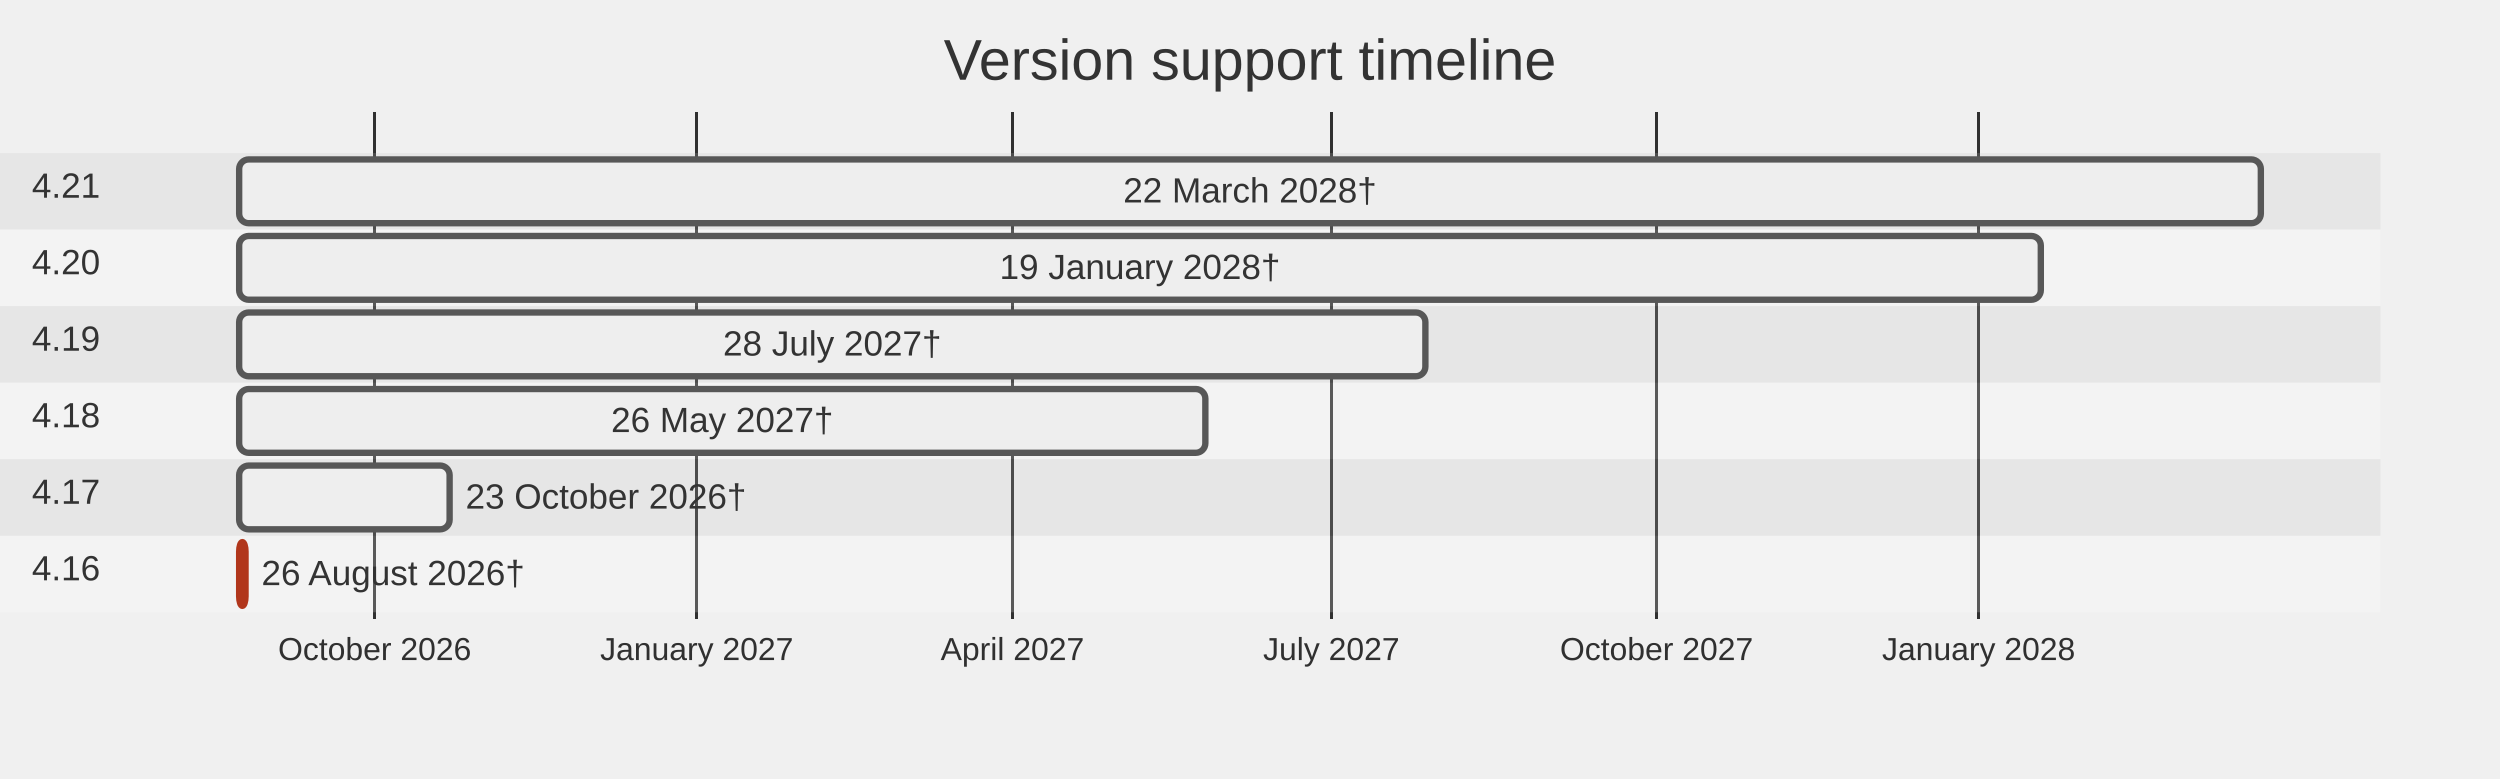
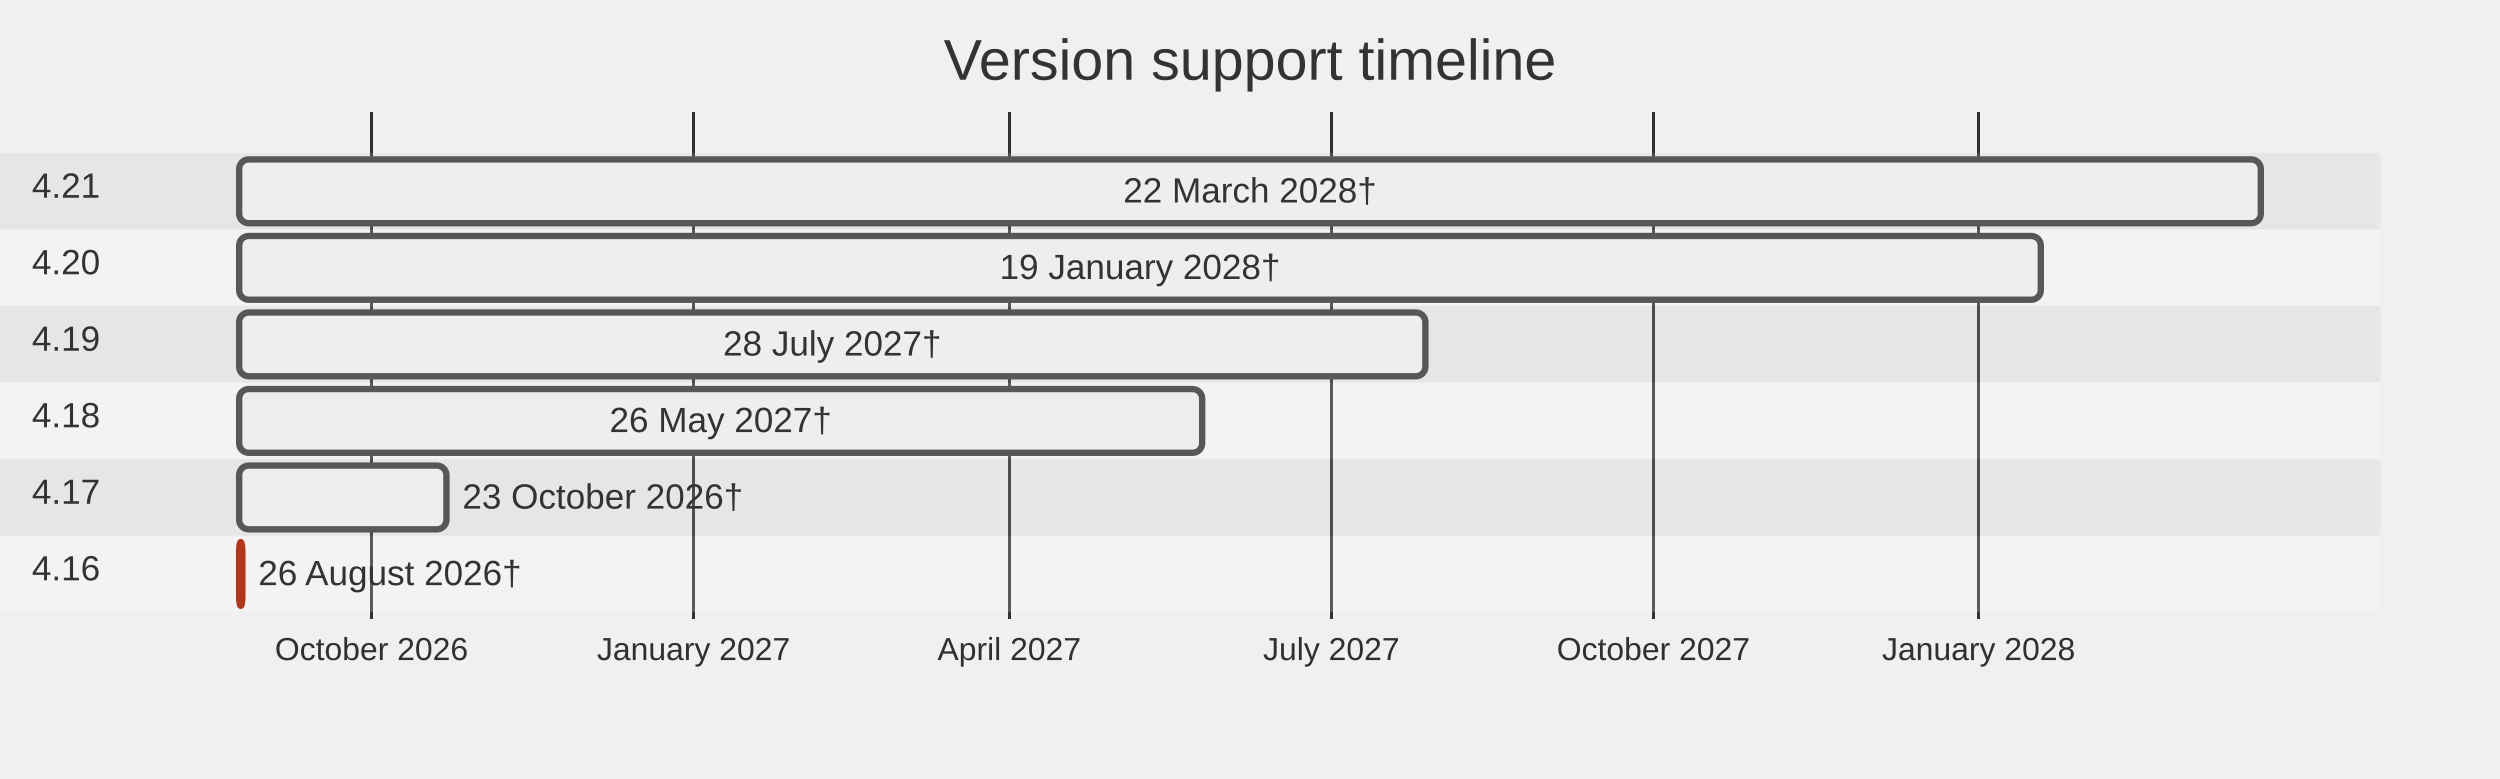
<svg xmlns="http://www.w3.org/2000/svg" id="my-svg" width="100%" viewBox="0 0 784 244" style="max-width: 784px; background-color: white;" role="graphics-document document" aria-roledescription="gantt">
  <style>#my-svg{font-family:"trebuchet ms",verdana,arial,sans-serif;font-size:16px;fill:#000000;}@keyframes edge-animation-frame{from{stroke-dashoffset:0;}}@keyframes dash{to{stroke-dashoffset:0;}}#my-svg .edge-animation-slow{stroke-dasharray:9,5!important;stroke-dashoffset:900;animation:dash 50s linear infinite;stroke-linecap:round;}#my-svg .edge-animation-fast{stroke-dasharray:9,5!important;stroke-dashoffset:900;animation:dash 20s linear infinite;stroke-linecap:round;}#my-svg .error-icon{fill:#552222;}#my-svg .error-text{fill:#552222;stroke:#552222;}#my-svg .edge-thickness-normal{stroke-width:1px;}#my-svg .edge-thickness-thick{stroke-width:3.5px;}#my-svg .edge-pattern-solid{stroke-dasharray:0;}#my-svg .edge-thickness-invisible{stroke-width:0;fill:none;}#my-svg .edge-pattern-dashed{stroke-dasharray:3;}#my-svg .edge-pattern-dotted{stroke-dasharray:2;}#my-svg .marker{fill:#666;stroke:#666;}#my-svg .marker.cross{stroke:#666;}#my-svg svg{font-family:"trebuchet ms",verdana,arial,sans-serif;font-size:16px;}#my-svg p{margin:0;}#my-svg .mermaid-main-font{font-family:"trebuchet ms",verdana,arial,sans-serif;}#my-svg .exclude-range{fill:#eeeeee;}#my-svg .section{stroke:none;opacity:0.2;}#my-svg .section0{fill:hsl(0, 0%, 73.922%);}#my-svg .section2{fill:hsl(0, 0%, 73.922%);}#my-svg .section1,#my-svg .section3{fill:white;opacity:0.2;}#my-svg .sectionTitle0{fill:#333;}#my-svg .sectionTitle1{fill:#333;}#my-svg .sectionTitle2{fill:#333;}#my-svg .sectionTitle3{fill:#333;}#my-svg .sectionTitle{text-anchor:start;font-family:"trebuchet ms",verdana,arial,sans-serif;}#my-svg .grid .tick{stroke:hsl(0, 0%, 90%);opacity:0.8;shape-rendering:crispEdges;}#my-svg .grid .tick text{font-family:"trebuchet ms",verdana,arial,sans-serif;fill:#000000;}#my-svg .grid path{stroke-width:0;}#my-svg .today{fill:none;stroke:#d42;stroke-width:2px;}#my-svg .task{stroke-width:2;}#my-svg .taskText{text-anchor:middle;font-family:"trebuchet ms",verdana,arial,sans-serif;}#my-svg .taskTextOutsideRight{fill:#333;text-anchor:start;font-family:"trebuchet ms",verdana,arial,sans-serif;}#my-svg .taskTextOutsideLeft{fill:#333;text-anchor:end;}#my-svg .task.clickable{cursor:pointer;}#my-svg .taskText.clickable{cursor:pointer;fill:#003163!important;font-weight:bold;}#my-svg .taskTextOutsideLeft.clickable{cursor:pointer;fill:#003163!important;font-weight:bold;}#my-svg .taskTextOutsideRight.clickable{cursor:pointer;fill:#003163!important;font-weight:bold;}#my-svg .taskText0,#my-svg .taskText1,#my-svg .taskText2,#my-svg .taskText3{fill:white;}#my-svg .task0,#my-svg .task1,#my-svg .task2,#my-svg .task3{fill:#707070;stroke:hsl(0, 0%, 33.922%);}#my-svg .taskTextOutside0,#my-svg .taskTextOutside2{fill:#333;}#my-svg .taskTextOutside1,#my-svg .taskTextOutside3{fill:#333;}#my-svg .active0,#my-svg .active1,#my-svg .active2,#my-svg .active3{fill:#eee;stroke:hsl(0, 0%, 33.922%);}#my-svg .activeText0,#my-svg .activeText1,#my-svg .activeText2,#my-svg .activeText3{fill:#333!important;}#my-svg .done0,#my-svg .done1,#my-svg .done2,#my-svg .done3{stroke:#666;fill:#bbb;stroke-width:2;}#my-svg .doneText0,#my-svg .doneText1,#my-svg .doneText2,#my-svg .doneText3{fill:#333!important;}#my-svg .doneText0.taskTextOutsideLeft,#my-svg .doneText0.taskTextOutsideRight,#my-svg .doneText1.taskTextOutsideLeft,#my-svg .doneText1.taskTextOutsideRight,#my-svg .doneText2.taskTextOutsideLeft,#my-svg .doneText2.taskTextOutsideRight,#my-svg .doneText3.taskTextOutsideLeft,#my-svg .doneText3.taskTextOutsideRight{fill:#333!important;}#my-svg .crit0,#my-svg .crit1,#my-svg .crit2,#my-svg .crit3{stroke:hsl(10.909, 73.333%, 40%);fill:#d42;stroke-width:2;}#my-svg .activeCrit0,#my-svg .activeCrit1,#my-svg .activeCrit2,#my-svg .activeCrit3{stroke:hsl(10.909, 73.333%, 40%);fill:#eee;stroke-width:2;}#my-svg .doneCrit0,#my-svg .doneCrit1,#my-svg .doneCrit2,#my-svg .doneCrit3{stroke:hsl(10.909, 73.333%, 40%);fill:#bbb;stroke-width:2;cursor:pointer;shape-rendering:crispEdges;}#my-svg .milestone{transform:rotate(45deg) scale(0.8,0.8);}#my-svg .milestoneText{font-style:italic;}#my-svg .doneCritText0,#my-svg .doneCritText1,#my-svg .doneCritText2,#my-svg .doneCritText3{fill:#333!important;}#my-svg .doneCritText0.taskTextOutsideLeft,#my-svg .doneCritText0.taskTextOutsideRight,#my-svg .doneCritText1.taskTextOutsideLeft,#my-svg .doneCritText1.taskTextOutsideRight,#my-svg .doneCritText2.taskTextOutsideLeft,#my-svg .doneCritText2.taskTextOutsideRight,#my-svg .doneCritText3.taskTextOutsideLeft,#my-svg .doneCritText3.taskTextOutsideRight{fill:#333!important;}#my-svg .vert{stroke:#d42;}#my-svg .vertText{font-size:15px;text-anchor:middle;fill:#d42!important;}#my-svg .activeCritText0,#my-svg .activeCritText1,#my-svg .activeCritText2,#my-svg .activeCritText3{fill:#333!important;}#my-svg .titleText{text-anchor:middle;font-size:18px;fill:#333;font-family:"trebuchet ms",verdana,arial,sans-serif;}#my-svg .node .neo-node{stroke:#999;}#my-svg [data-look="neo"].node rect,#my-svg [data-look="neo"].cluster rect,#my-svg [data-look="neo"].node polygon{stroke:url(#my-svg-gradient);filter:drop-shadow( 1px 2px 2px rgba(185,185,185,1));}#my-svg [data-look="neo"].swimlane.cluster rect{filter:none;}#my-svg [data-look="neo"].node path{stroke:url(#my-svg-gradient);stroke-width:1px;}#my-svg [data-look="neo"].node .outer-path{filter:drop-shadow( 1px 2px 2px rgba(185,185,185,1));}#my-svg [data-look="neo"].node .neo-line path{stroke:#999;filter:none;}#my-svg [data-look="neo"].node circle{stroke:url(#my-svg-gradient);filter:drop-shadow( 1px 2px 2px rgba(185,185,185,1));}#my-svg [data-look="neo"].node circle .state-start{fill:#000000;}#my-svg [data-look="neo"].icon-shape .icon{fill:url(#my-svg-gradient);filter:drop-shadow( 1px 2px 2px rgba(185,185,185,1));}#my-svg [data-look="neo"].icon-shape .icon-neo path{stroke:url(#my-svg-gradient);filter:drop-shadow( 1px 2px 2px rgba(185,185,185,1));}#my-svg :root{--mermaid-font-family:"trebuchet ms",verdana,arial,sans-serif;}</style>
  <g />
  <g class="grid" transform="translate(75, 194)" fill="none" font-size="10" font-family="sans-serif" text-anchor="middle">
    <path class="domain" stroke="currentColor" d="M0.5,-159V0.5H634.5V-159" />
-     <g class="tick" opacity="1" transform="translate(42.5,0)">
+     <g class="tick" opacity="1" transform="translate(41.5,0)">
      <line stroke="currentColor" y2="-159" />
      <text fill="#000" y="3" dy="1em" stroke="none" font-size="10" style="text-anchor: middle;"> October 2026</text>
    </g>
-     <g class="tick" opacity="1" transform="translate(143.5,0)">
+     <g class="tick" opacity="1" transform="translate(142.5,0)">
      <line stroke="currentColor" y2="-159" />
      <text fill="#000" y="3" dy="1em" stroke="none" font-size="10" style="text-anchor: middle;"> January 2027</text>
    </g>
-     <g class="tick" opacity="1" transform="translate(242.5,0)">
+     <g class="tick" opacity="1" transform="translate(241.5,0)">
      <line stroke="currentColor" y2="-159" />
      <text fill="#000" y="3" dy="1em" stroke="none" font-size="10" style="text-anchor: middle;"> April 2027</text>
    </g>
    <g class="tick" opacity="1" transform="translate(342.5,0)">
      <line stroke="currentColor" y2="-159" />
      <text fill="#000" y="3" dy="1em" stroke="none" font-size="10" style="text-anchor: middle;"> July 2027</text>
    </g>
-     <g class="tick" opacity="1" transform="translate(444.5,0)">
+     <g class="tick" opacity="1" transform="translate(443.5,0)">
      <line stroke="currentColor" y2="-159" />
      <text fill="#000" y="3" dy="1em" stroke="none" font-size="10" style="text-anchor: middle;"> October 2027</text>
    </g>
    <g class="tick" opacity="1" transform="translate(545.5,0)">
      <line stroke="currentColor" y2="-159" />
      <text fill="#000" y="3" dy="1em" stroke="none" font-size="10" style="text-anchor: middle;"> January 2028</text>
    </g>
  </g>
  <g>
    <rect x="0" y="48" width="746.5" height="24" class="section section0" />
    <rect x="0" y="72" width="746.5" height="24" class="section section1" />
    <rect x="0" y="96" width="746.5" height="24" class="section section2" />
    <rect x="0" y="120" width="746.5" height="24" class="section section3" />
    <rect x="0" y="144" width="746.5" height="24" class="section section0" />
    <rect x="0" y="168" width="746.5" height="24" class="section section1" />
  </g>
  <g>
    <rect id="my-svg-task1" rx="3" ry="3" x="75" y="50" width="634" height="20" transform-origin="392px 60px" class="task active0" />
    <rect id="my-svg-task2" rx="3" ry="3" x="75" y="74" width="565" height="20" transform-origin="357.5px 84px" class="task active1" />
    <rect id="my-svg-task3" rx="3" ry="3" x="75" y="98" width="372" height="20" transform-origin="261px 108px" class="task active2" />
-     <rect id="my-svg-task4" rx="3" ry="3" x="75" y="122" width="303" height="20" transform-origin="226.5px 132px" class="task active3" />
-     <rect id="my-svg-task5" rx="3" ry="3" x="75" y="146" width="66" height="20" transform-origin="108px 156px" class="task active0" />
-     <rect id="my-svg-task6" rx="3" ry="3" x="75" y="170" width="2" height="20" transform-origin="76px 180px" class="task crit1" />
+     <rect id="my-svg-task4" rx="3" ry="3" x="75" y="122" width="302" height="20" transform-origin="226px 132px" class="task active3" />
+     <rect id="my-svg-task5" rx="3" ry="3" x="75" y="146" width="65" height="20" transform-origin="107.5px 156px" class="task active0" />
+     <rect id="my-svg-task6" rx="3" ry="3" x="75" y="170" width="1" height="20" transform-origin="75.5px 180px" class="task crit1" />
    <text id="my-svg-task1-text" font-size="11" x="392" y="63.5" class="taskText taskText0 activeText0 width-88.51611328125">22 March 2028†      </text>
    <text id="my-svg-task2-text" font-size="11" x="357.5" y="87.5" class="taskText taskText1 activeText1 width-96.685546875">19 January 2028†    </text>
    <text id="my-svg-task3-text" font-size="11" x="261" y="111.5" class="taskText taskText2 activeText2 width-74.76611328125">28 July 2027†       </text>
-     <text id="my-svg-task4-text" font-size="11" x="226.5" y="135.5" class="taskText taskText3 activeText3 width-77.7255859375">26 May 2027†        </text>
-     <text id="my-svg-task5-text" font-size="11" x="146" y="159.5" class="taskTextOutsideRight taskTextOutside0 activeText0 width-99.005859375">23 October 2026†    </text>
-     <text id="my-svg-task6-text" font-size="11" x="82" y="183.5" class="taskTextOutsideRight taskTextOutside1  critText1 width-93.47900390625">26 August 2026†     </text>
+     <text id="my-svg-task4-text" font-size="11" x="226" y="135.5" class="taskText taskText3 activeText3 width-77.7255859375">26 May 2027†        </text>
+     <text id="my-svg-task5-text" font-size="11" x="145" y="159.5" class="taskTextOutsideRight taskTextOutside0 activeText0 width-99.005859375">23 October 2026†    </text>
+     <text id="my-svg-task6-text" font-size="11" x="81" y="183.5" class="taskTextOutsideRight taskTextOutside1  critText1 width-93.47900390625">26 August 2026†     </text>
  </g>
  <g>
    <text dy="0em" x="10" y="62" font-size="11" class="sectionTitle sectionTitle0">
      <tspan alignment-baseline="central" x="10">4.21</tspan>
    </text>
    <text dy="0em" x="10" y="86" font-size="11" class="sectionTitle sectionTitle1">
      <tspan alignment-baseline="central" x="10">4.20</tspan>
    </text>
    <text dy="0em" x="10" y="110" font-size="11" class="sectionTitle sectionTitle2">
      <tspan alignment-baseline="central" x="10">4.19</tspan>
    </text>
    <text dy="0em" x="10" y="134" font-size="11" class="sectionTitle sectionTitle3">
      <tspan alignment-baseline="central" x="10">4.18</tspan>
    </text>
    <text dy="0em" x="10" y="158" font-size="11" class="sectionTitle sectionTitle0">
      <tspan alignment-baseline="central" x="10">4.17</tspan>
    </text>
    <text dy="0em" x="10" y="182" font-size="11" class="sectionTitle sectionTitle1">
      <tspan alignment-baseline="central" x="10">4.16</tspan>
    </text>
  </g>
  <text x="392" y="25" class="titleText">Version support timeline</text>
</svg>
